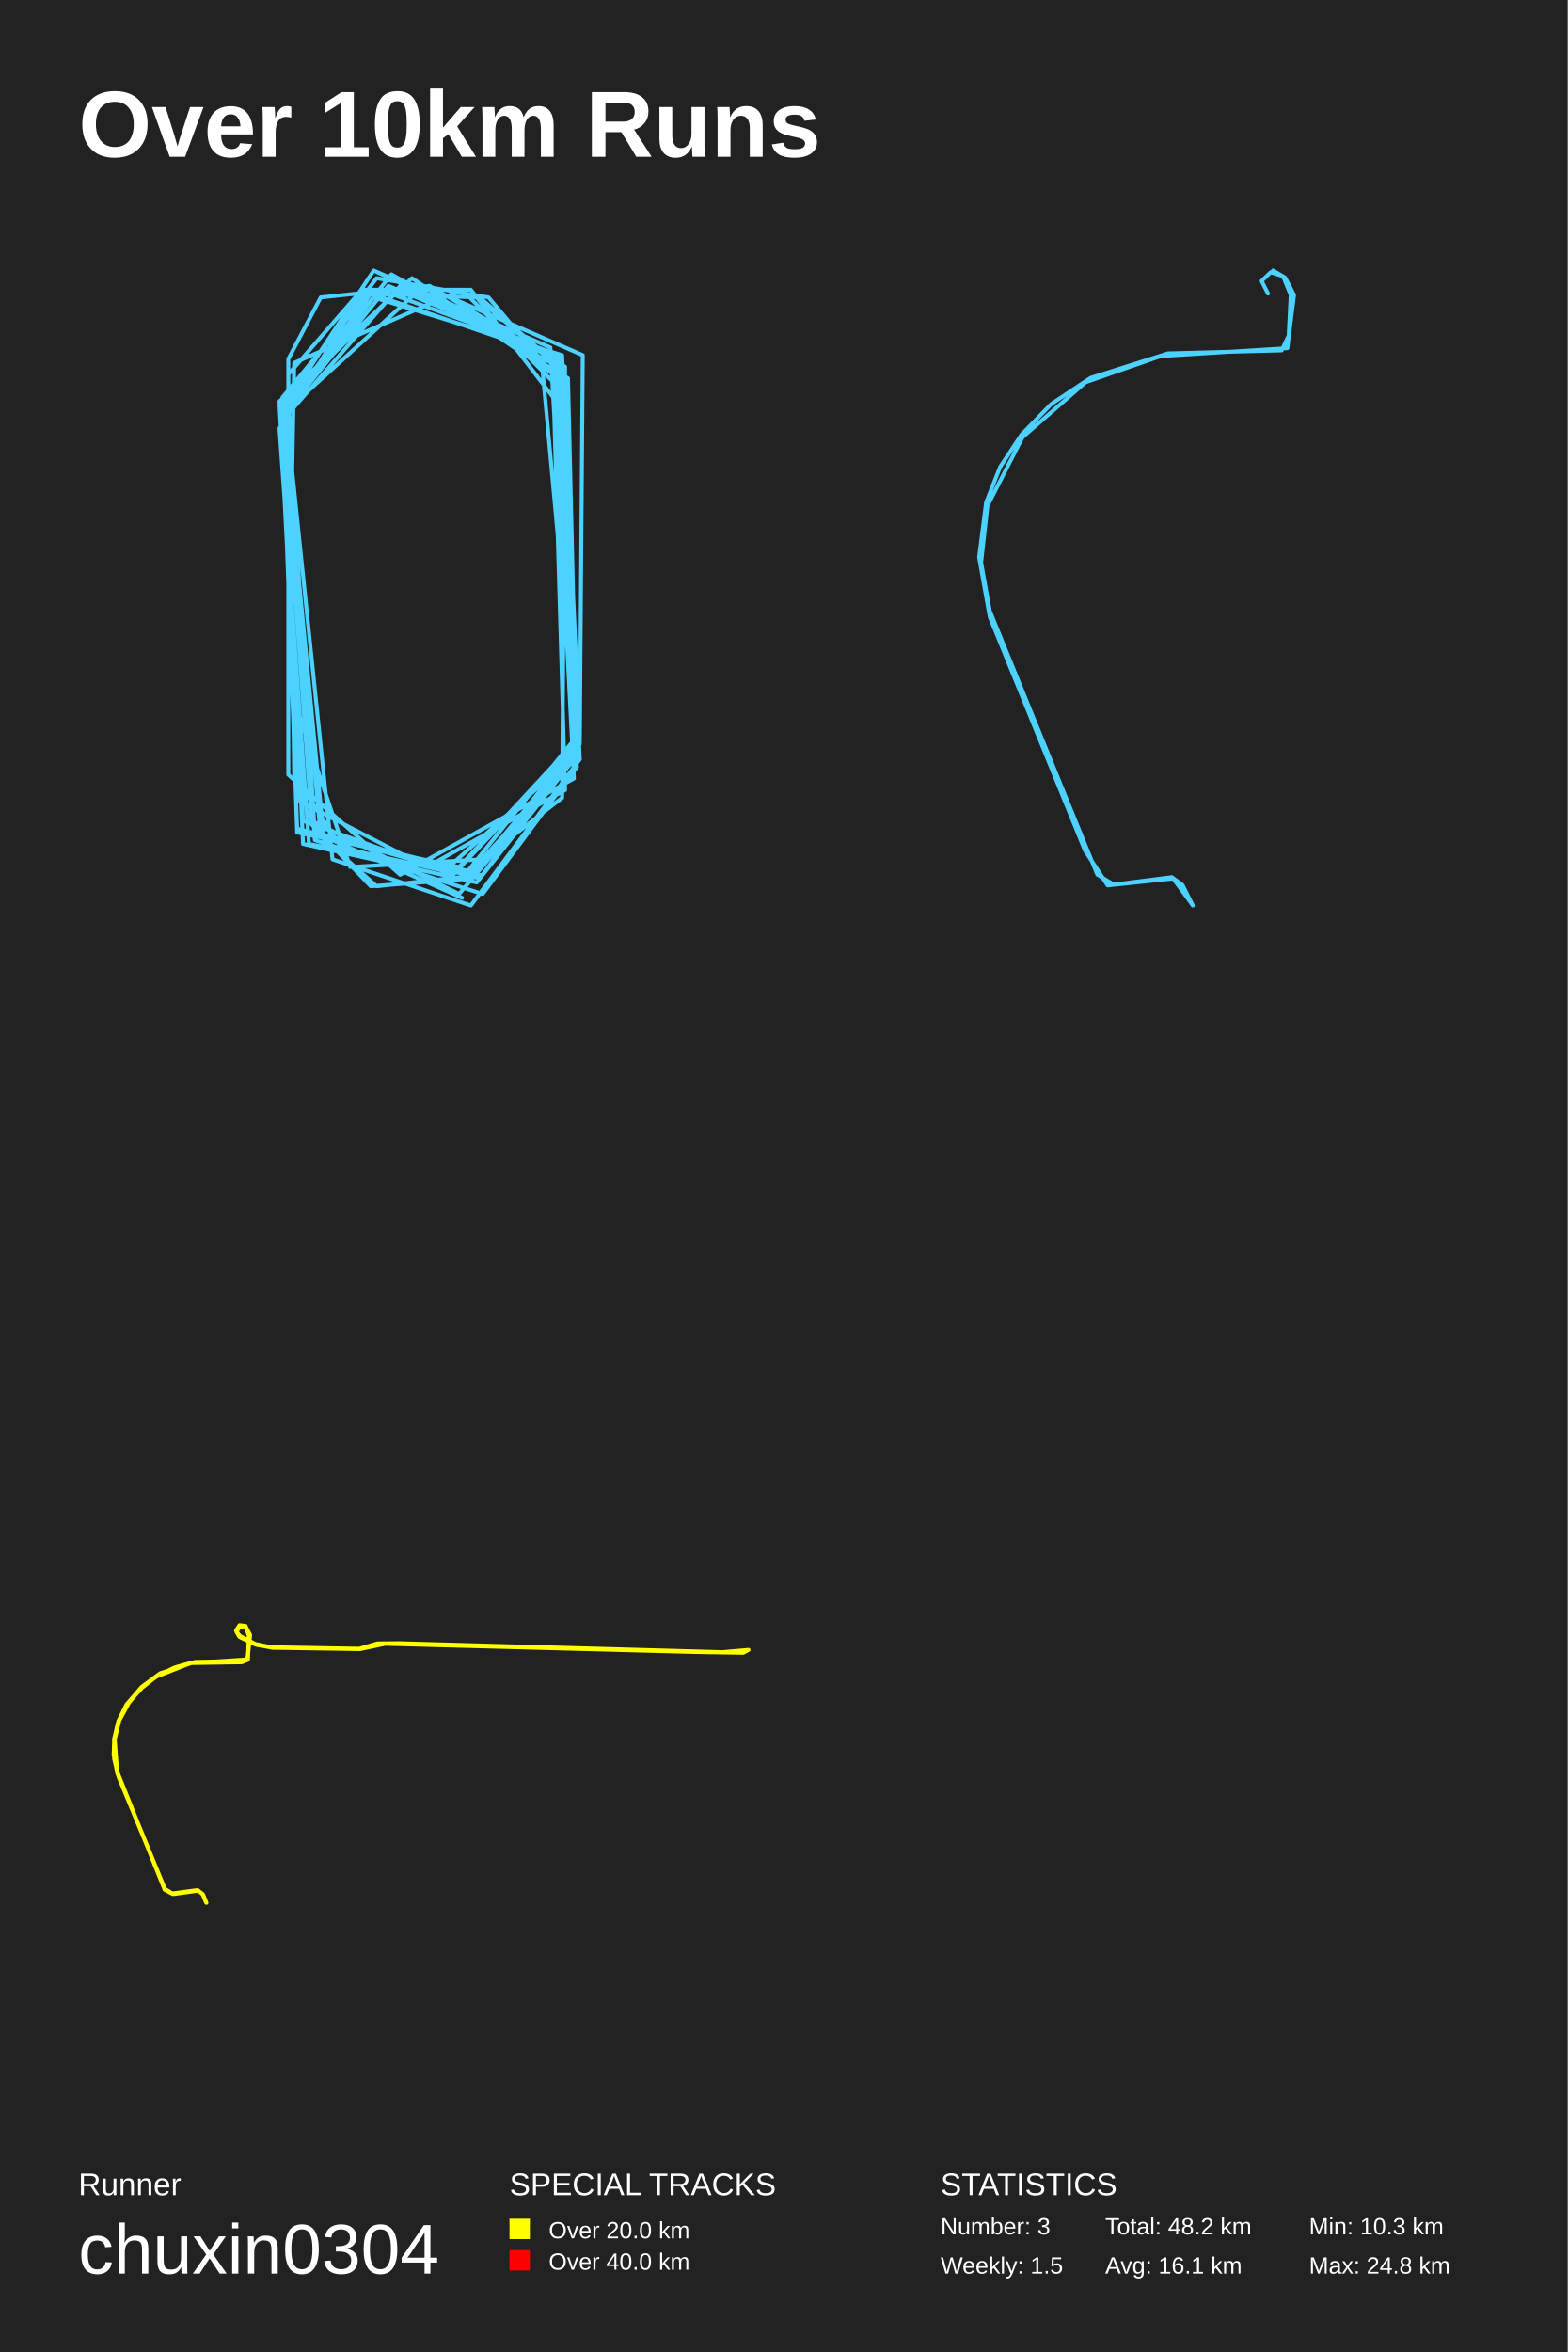
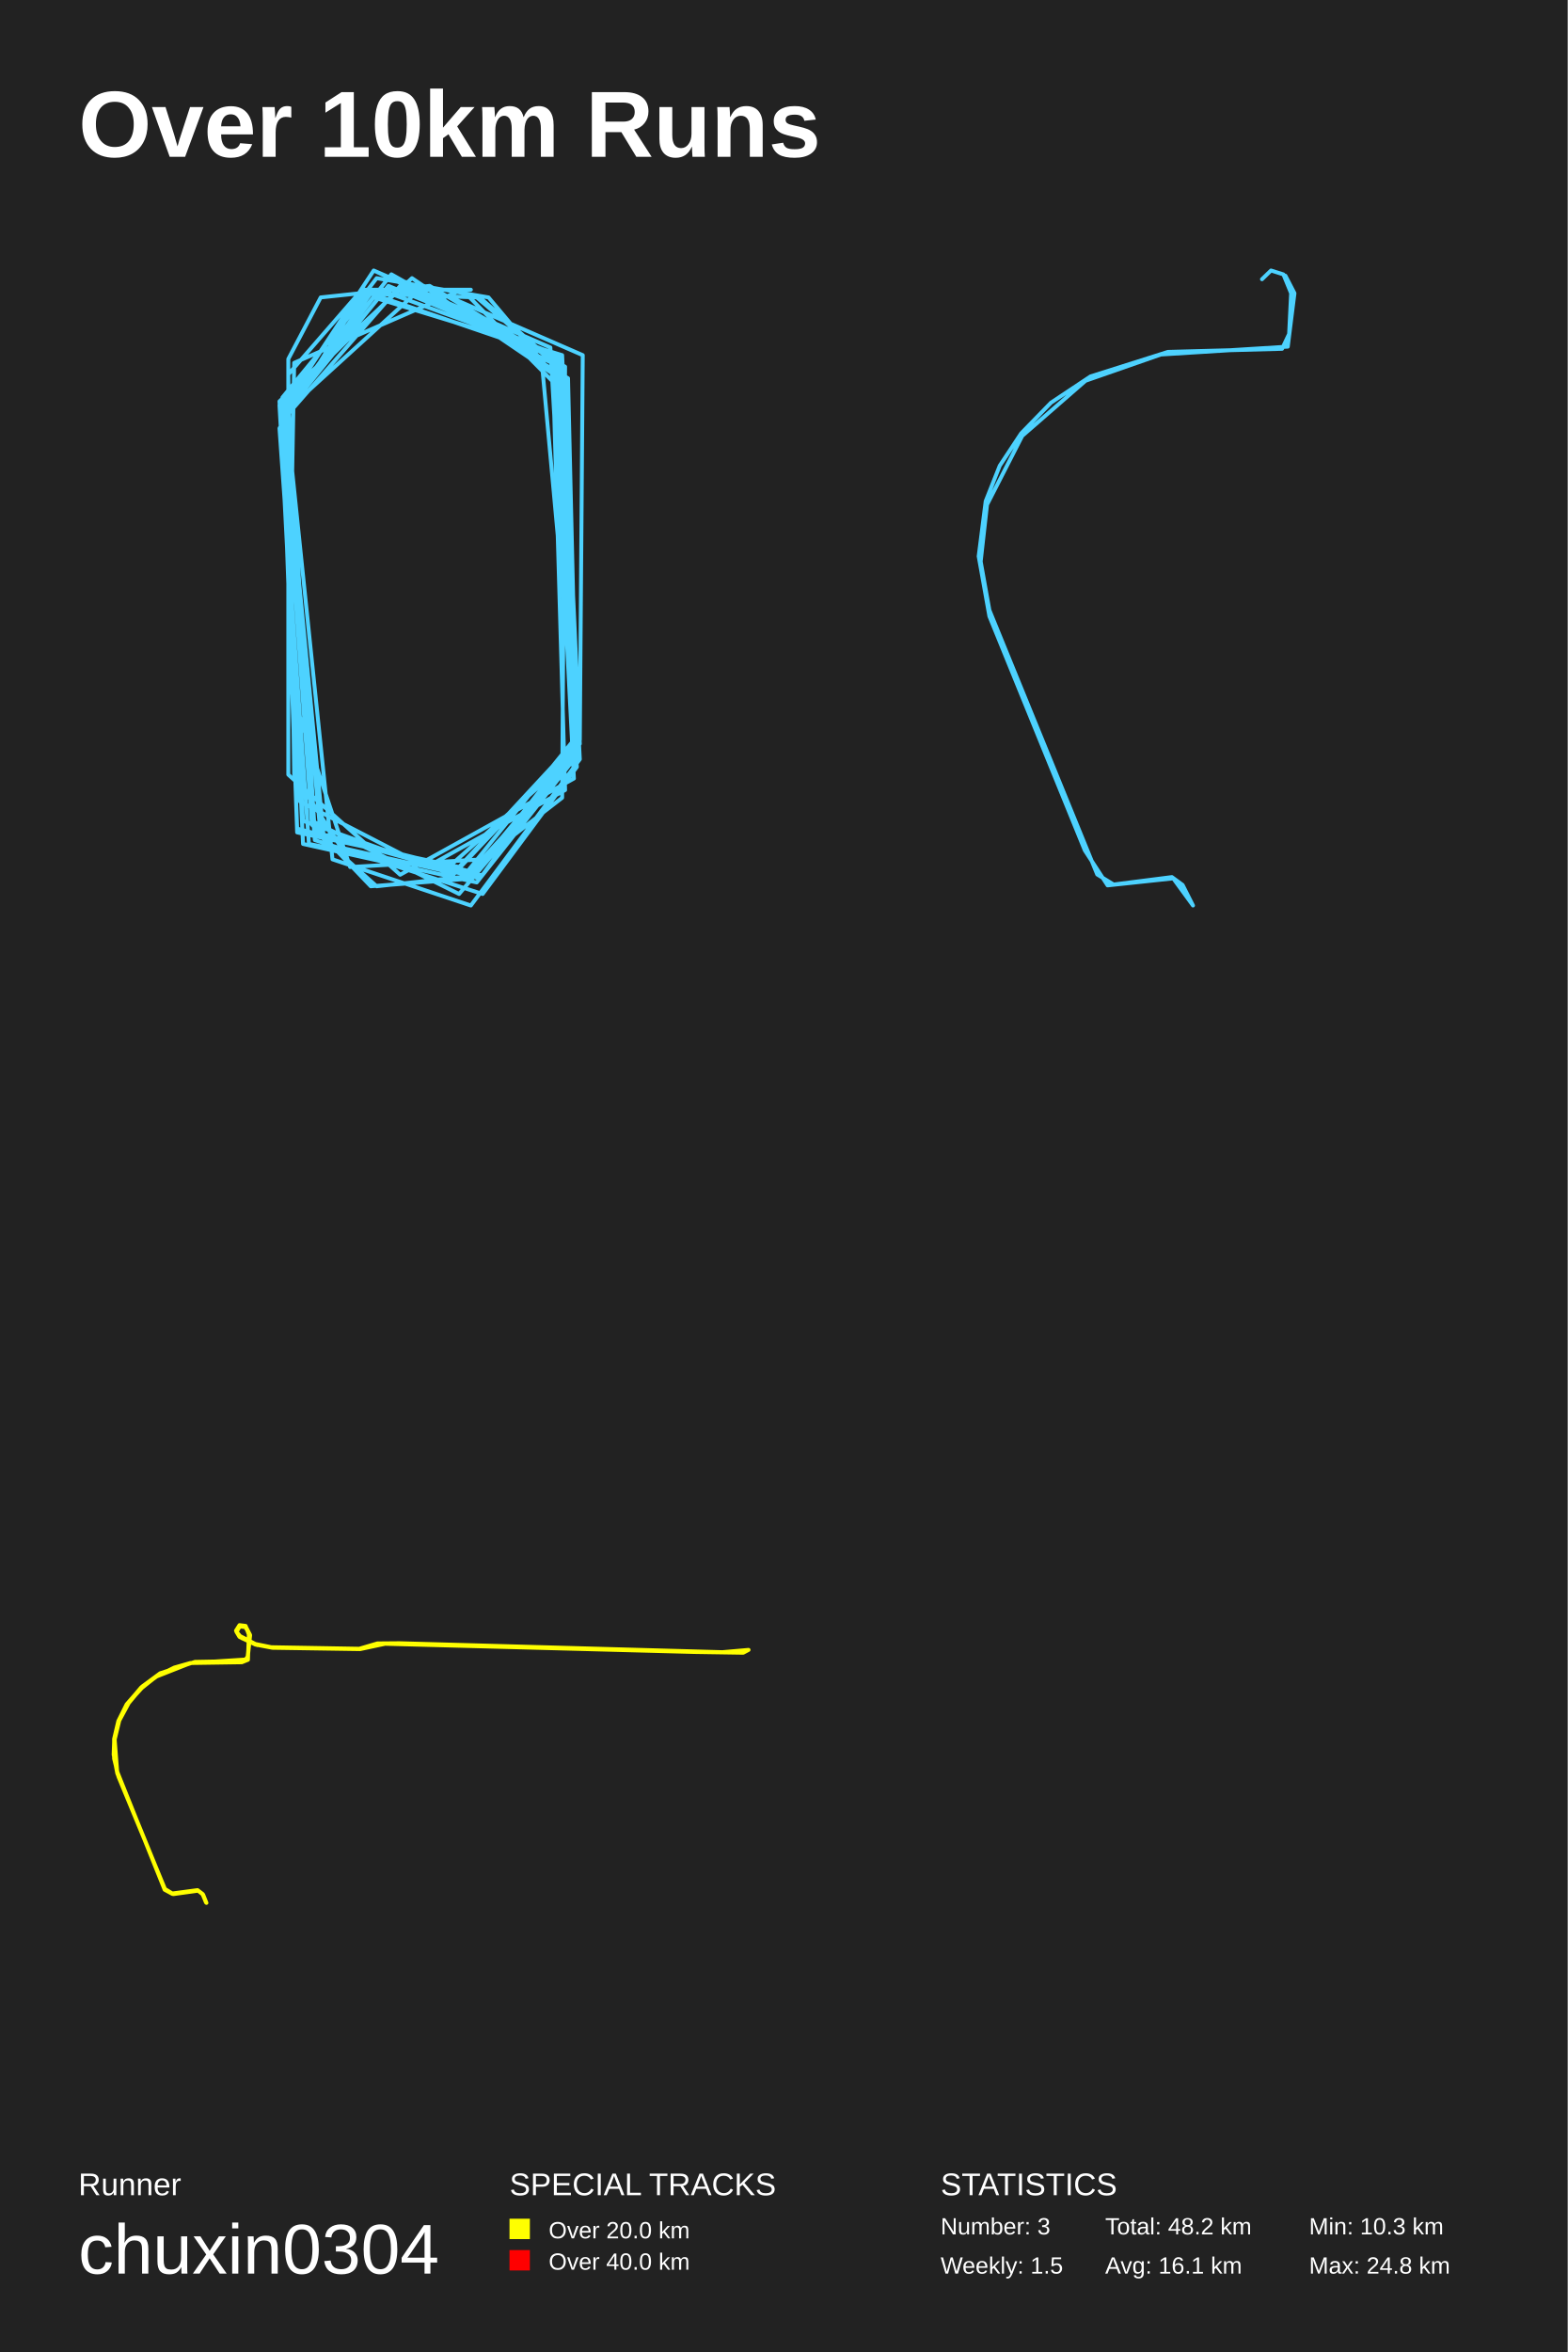
<svg xmlns="http://www.w3.org/2000/svg" baseProfile="full" height="300mm" version="1.1" viewBox="0,0,200,300" width="200mm">
  <defs />
  <rect fill="#222222" height="300" width="200" x="0" y="0" />
  <text fill="#FFFFFF" style="font-size:12px; font-family:Arial; font-weight:bold;" x="10" y="20">Over 10km Runs</text>
  <text fill="#FFFFFF" style="font-size:4px; font-family:Arial" x="10" y="280">Runner</text>
  <text fill="#FFFFFF" style="font-size:9px; font-family:Arial" x="10" y="290">chuxin0304</text>
  <text fill="#FFFFFF" style="font-size:4px; font-family:Arial" x="65" y="280">SPECIAL TRACKS</text>
  <rect fill="yellow" height="2.6" width="2.6" x="65" y="283" />
  <text fill="#FFFFFF" style="font-size:3px; font-family:Arial" x="70" y="285.5">Over 20.0 km</text>
  <rect fill="red" height="2.6" width="2.6" x="65" y="287" />
  <text fill="#FFFFFF" style="font-size:3px; font-family:Arial" x="70" y="289.5">Over 40.0 km</text>
  <text fill="#FFFFFF" style="font-size:4px; font-family:Arial" x="120" y="280">STATISTICS</text>
  <text fill="#FFFFFF" style="font-size:3px; font-family:Arial" x="120" y="285">Number: 3</text>
  <text fill="#FFFFFF" style="font-size:3px; font-family:Arial" x="120" y="290">Weekly: 1.5</text>
  <text fill="#FFFFFF" style="font-size:3px; font-family:Arial" x="141" y="285">Total: 48.2 km</text>
  <text fill="#FFFFFF" style="font-size:3px; font-family:Arial" x="141" y="290">Avg: 16.1 km</text>
  <text fill="#FFFFFF" style="font-size:3px; font-family:Arial" x="167" y="285">Min: 10.3 km</text>
  <text fill="#FFFFFF" style="font-size:3px; font-family:Arial" x="167" y="290">Max: 24.8 km</text>
-   <polyline fill="none" opacity="1" points="72.092,52.664 60.071,36.955 46.173,36.955 36.782,47.755 37.533,98.809 43.543,108.136 56.69,111.082 73.218,96.355 72.092,48.737 52.558,35.482 35.655,51.191 38.284,102.246 54.437,110.591 72.092,100.773 70.589,48.737 58.944,36.955 37.533,46.282 36.782,87.027 44.67,110.591 61.574,109.609 71.716,101.755 72.092,46.773 54.812,36.464 40.914,37.936 36.782,45.791 36.782,98.809 51.056,111.573 73.218,99.3 70.589,47.755 62.325,37.936 48.051,35.482 35.655,51.682 38.66,104.7 57.817,111.573 73.594,94.882 69.086,45.791 49.929,34.991 36.03,52.664 37.908,106.173 58.569,110.591 73.594,94.391 71.34,46.773 51.056,36.464 36.03,53.646 37.908,105.682 60.071,111.573 73.594,95.373 71.34,46.773 61.198,37.936 46.173,37.445 35.655,54.627 39.411,107.646 59.695,111.573 73.594,96.355 72.467,48.246 51.807,35.973 36.406,51.191 40.162,106.173 59.695,111.082 73.594,93.9 70.965,45.3 49.553,36.464 36.03,53.155 39.787,105.191 47.299,113.045 60.071,112.064 73.97,94.391 74.345,45.3 54.061,36.464 36.782,52.173 40.162,106.173 61.198,112.064 73.97,94.882 71.716,45.3 47.675,37.936 36.03,52.664 40.914,106.664 48.051,113.045 61.574,111.573 73.97,94.391 71.716,45.791 47.675,34.5 36.406,51.682 42.416,109.609 60.071,115.5 73.97,96.846 71.34,45.3 48.426,36.955 36.782,51.191 39.787,104.7 58.569,114.027 73.594,96.355 71.716,45.791 47.299,37.445 36.03,52.664 40.162,107.155 61.574,114.027 73.594,97.827 70.589,46.282 60.822,37.936 46.924,37.445 36.03,50.7 38.66,107.646 60.822,112.555 73.218,96.846 70.213,44.318 47.675,34.5 36.03,52.173 41.289,106.664 58.944,114.518" stroke="#4DD2FF" stroke-dasharray="none" stroke-linecap="round" stroke-linejoin="round" stroke-width="0.5" />
-   <polyline fill="none" opacity="1" points="161.765,37.451 160.956,35.836 162.106,34.723 163.683,35.224 164.663,37.618 164.407,42.796 163.512,44.689 148.984,45.078 139.142,48.196 134.114,51.536 130.322,55.434 127.595,59.553 125.806,64.063 124.911,71.077 126.275,78.704 138.417,108.486 141.315,112.939 149.665,112.049 152.179,115.5 150.858,112.884 149.495,111.882 142.081,112.828 139.994,111.548 126.275,77.925 125.167,71.745 125.976,64.508 130.45,55.768 138.503,48.753 148.089,45.412 164.237,44.41 165.089,37.618 163.938,35.391 162.405,34.5" stroke="#4DD2FF" stroke-dasharray="none" stroke-linecap="round" stroke-linejoin="round" stroke-width="0.5" />
-   <polyline fill="none" opacity="1" points="31.41,207.701 31.8,208.793 31.614,211.294 31.187,211.853 24.869,211.974 20.428,213.431 18.124,215.131 16.154,217.389 15.095,219.526 14.574,221.735 14.5,223.799 14.965,226.203 21.041,240.94 22.119,241.596 25.278,241.159 25.854,241.62 26.281,242.664 25.872,241.596 25.203,241.086 21.914,241.523 21.041,240.964 15.02,226.251 14.574,224.018 14.649,221.662 15.169,219.55 16.544,217 18.384,214.985 20.242,213.65 24.367,212.12 31.558,211.659 31.893,208.526 31.298,207.531 30.592,207.458 30.165,208.138 30.555,208.793 32.581,209.765 34.755,210.177 45.941,210.347 49.119,209.667 88.606,210.712 94.812,210.809 95.5,210.444 92.155,210.736 50.958,209.595 48.152,209.619 45.83,210.299 34.606,210.104 32.581,209.692 30.518,208.623 30.109,207.992 30.555,207.288 31.336,207.385 31.744,208.478 31.633,211.707 30.852,212.023 24.33,212.12 19.889,213.868 17.993,215.252 16.154,217.438 15.15,219.429 14.556,221.808 14.556,224.309 15.113,226.616 21.06,240.989 22.1,241.596 25.241,241.134 25.909,241.644 26.337,242.712 25.835,241.596 25.203,241.11 21.989,241.571 21.004,241.037 14.946,225.96 14.63,221.881 15.225,219.429 16.228,217.462 17.882,215.471 19.889,213.868 22.23,212.703 24.274,212.12 31.577,211.683 31.912,208.55 31.373,207.506 30.611,207.409 30.183,208.138 30.834,208.939 32.841,209.837 35.052,210.177" stroke="yellow" stroke-dasharray="none" stroke-linecap="round" stroke-linejoin="round" stroke-width="0.5" />
+   <polyline fill="none" opacity="1" points="60.071,36.955 46.173,36.955 36.782,47.755 37.533,98.809 43.543,108.136 56.69,111.082 73.218,96.355 72.092,48.737 52.558,35.482 35.655,51.191 38.284,102.246 54.437,110.591 72.092,100.773 70.589,48.737 58.944,36.955 37.533,46.282 36.782,87.027 44.67,110.591 61.574,109.609 71.716,101.755 72.092,46.773 54.812,36.464 40.914,37.936 36.782,45.791 36.782,98.809 51.056,111.573 73.218,99.3 70.589,47.755 62.325,37.936 48.051,35.482 35.655,51.682 38.66,104.7 57.817,111.573 73.594,94.882 69.086,45.791 49.929,34.991 36.03,52.664 37.908,106.173 58.569,110.591 73.594,94.391 71.34,46.773 51.056,36.464 36.03,53.646 37.908,105.682 60.071,111.573 73.594,95.373 71.34,46.773 61.198,37.936 46.173,37.445 35.655,54.627 39.411,107.646 59.695,111.573 73.594,96.355 72.467,48.246 51.807,35.973 36.406,51.191 40.162,106.173 59.695,111.082 73.594,93.9 70.965,45.3 49.553,36.464 36.03,53.155 39.787,105.191 47.299,113.045 60.071,112.064 73.97,94.391 74.345,45.3 54.061,36.464 36.782,52.173 40.162,106.173 61.198,112.064 73.97,94.882 71.716,45.3 47.675,37.936 36.03,52.664 40.914,106.664 48.051,113.045 61.574,111.573 73.97,94.391 71.716,45.791 47.675,34.5 36.406,51.682 42.416,109.609 60.071,115.5 73.97,96.846 71.34,45.3 48.426,36.955 36.782,51.191 39.787,104.7 58.569,114.027 73.594,96.355 71.716,45.791 47.299,37.445 36.03,52.664 40.162,107.155 61.574,114.027 73.594,97.827 70.589,46.282 60.822,37.936 46.924,37.445 36.03,50.7 38.66,107.646 60.822,112.555 73.218,96.846 70.213,44.318 47.675,34.5 36.03,52.173 41.289,106.664" stroke="#4DD2FF" stroke-dasharray="none" stroke-linecap="round" stroke-linejoin="round" stroke-width="0.5" />
+   <polyline fill="none" opacity="1" points="161,35.617 162.153,34.5 163.734,35.002 164.717,37.403 164.461,42.595 163.563,44.493 148.995,44.884 139.126,48.011 134.084,51.36 130.282,55.268 127.547,59.399 125.753,63.921 124.856,70.955 126.223,78.603 138.399,108.467 141.304,112.932 149.678,112.039 152.199,115.5 150.874,112.877 149.507,111.872 142.073,112.821 139.98,111.537 126.223,77.821 125.112,71.625 125.924,64.368 130.41,55.603 138.485,48.569 148.097,45.219 164.29,44.214 165.144,37.403 163.991,35.17" stroke="#4DD2FF" stroke-dasharray="none" stroke-linecap="round" stroke-linejoin="round" stroke-width="0.5" />
+   <polyline fill="none" opacity="1" points="31.8,208.793 31.614,211.294 31.187,211.853 24.869,211.974 20.428,213.431 18.124,215.131 16.154,217.389 15.095,219.526 14.574,221.735 14.5,223.799 14.965,226.203 21.041,240.94 22.119,241.596 25.278,241.159 25.854,241.62 26.281,242.664 25.872,241.596 25.203,241.086 21.914,241.523 21.041,240.964 15.02,226.251 14.574,224.018 14.649,221.662 15.169,219.55 16.544,217 18.384,214.985 20.242,213.65 24.367,212.12 31.558,211.659 31.893,208.526 31.298,207.531 30.592,207.458 30.165,208.138 30.555,208.793 32.581,209.765 34.755,210.177 45.941,210.347 49.119,209.667 88.606,210.712 94.812,210.809 95.5,210.444 92.155,210.736 50.958,209.595 48.152,209.619 45.83,210.299 34.606,210.104 32.581,209.692 30.518,208.623 30.109,207.992 30.555,207.288 31.336,207.385 31.744,208.478 31.633,211.707 30.852,212.023 24.33,212.12 19.889,213.868 17.993,215.252 16.154,217.438 15.15,219.429 14.556,221.808 14.556,224.309 15.113,226.616 21.06,240.989 22.1,241.596 25.241,241.134 25.909,241.644 26.337,242.712 25.835,241.596 25.203,241.11 21.989,241.571 21.004,241.037 14.946,225.96 14.63,221.881 15.225,219.429 16.228,217.462 17.882,215.471 19.889,213.868 22.23,212.703 24.274,212.12 31.577,211.683 31.912,208.55 31.373,207.506 30.611,207.409 30.183,208.138 30.834,208.939 32.841,209.837" stroke="yellow" stroke-dasharray="none" stroke-linecap="round" stroke-linejoin="round" stroke-width="0.5" />
</svg>
